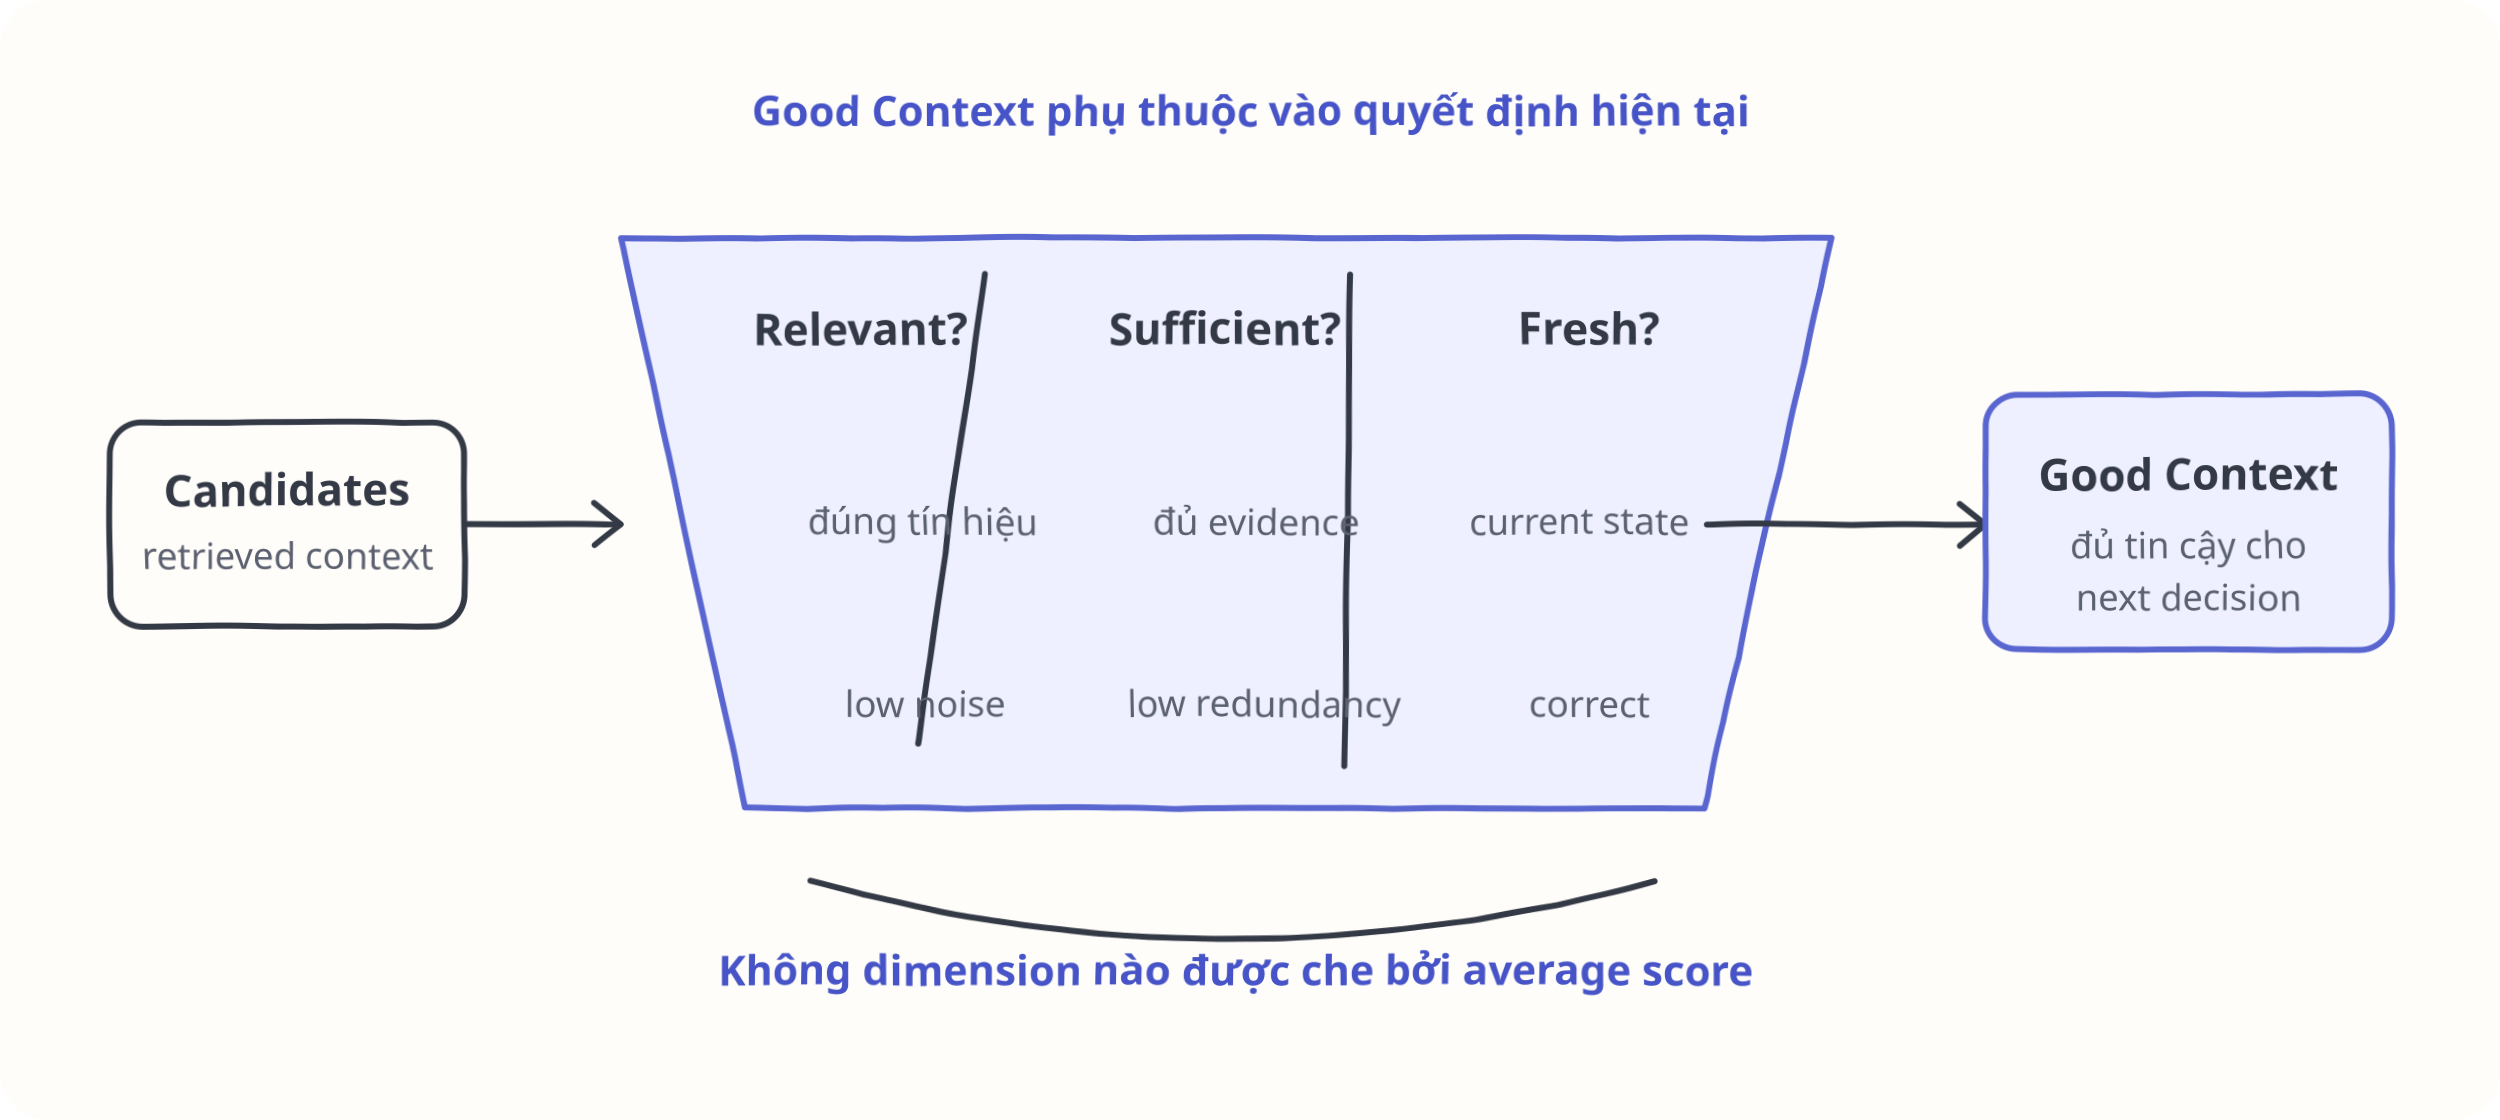
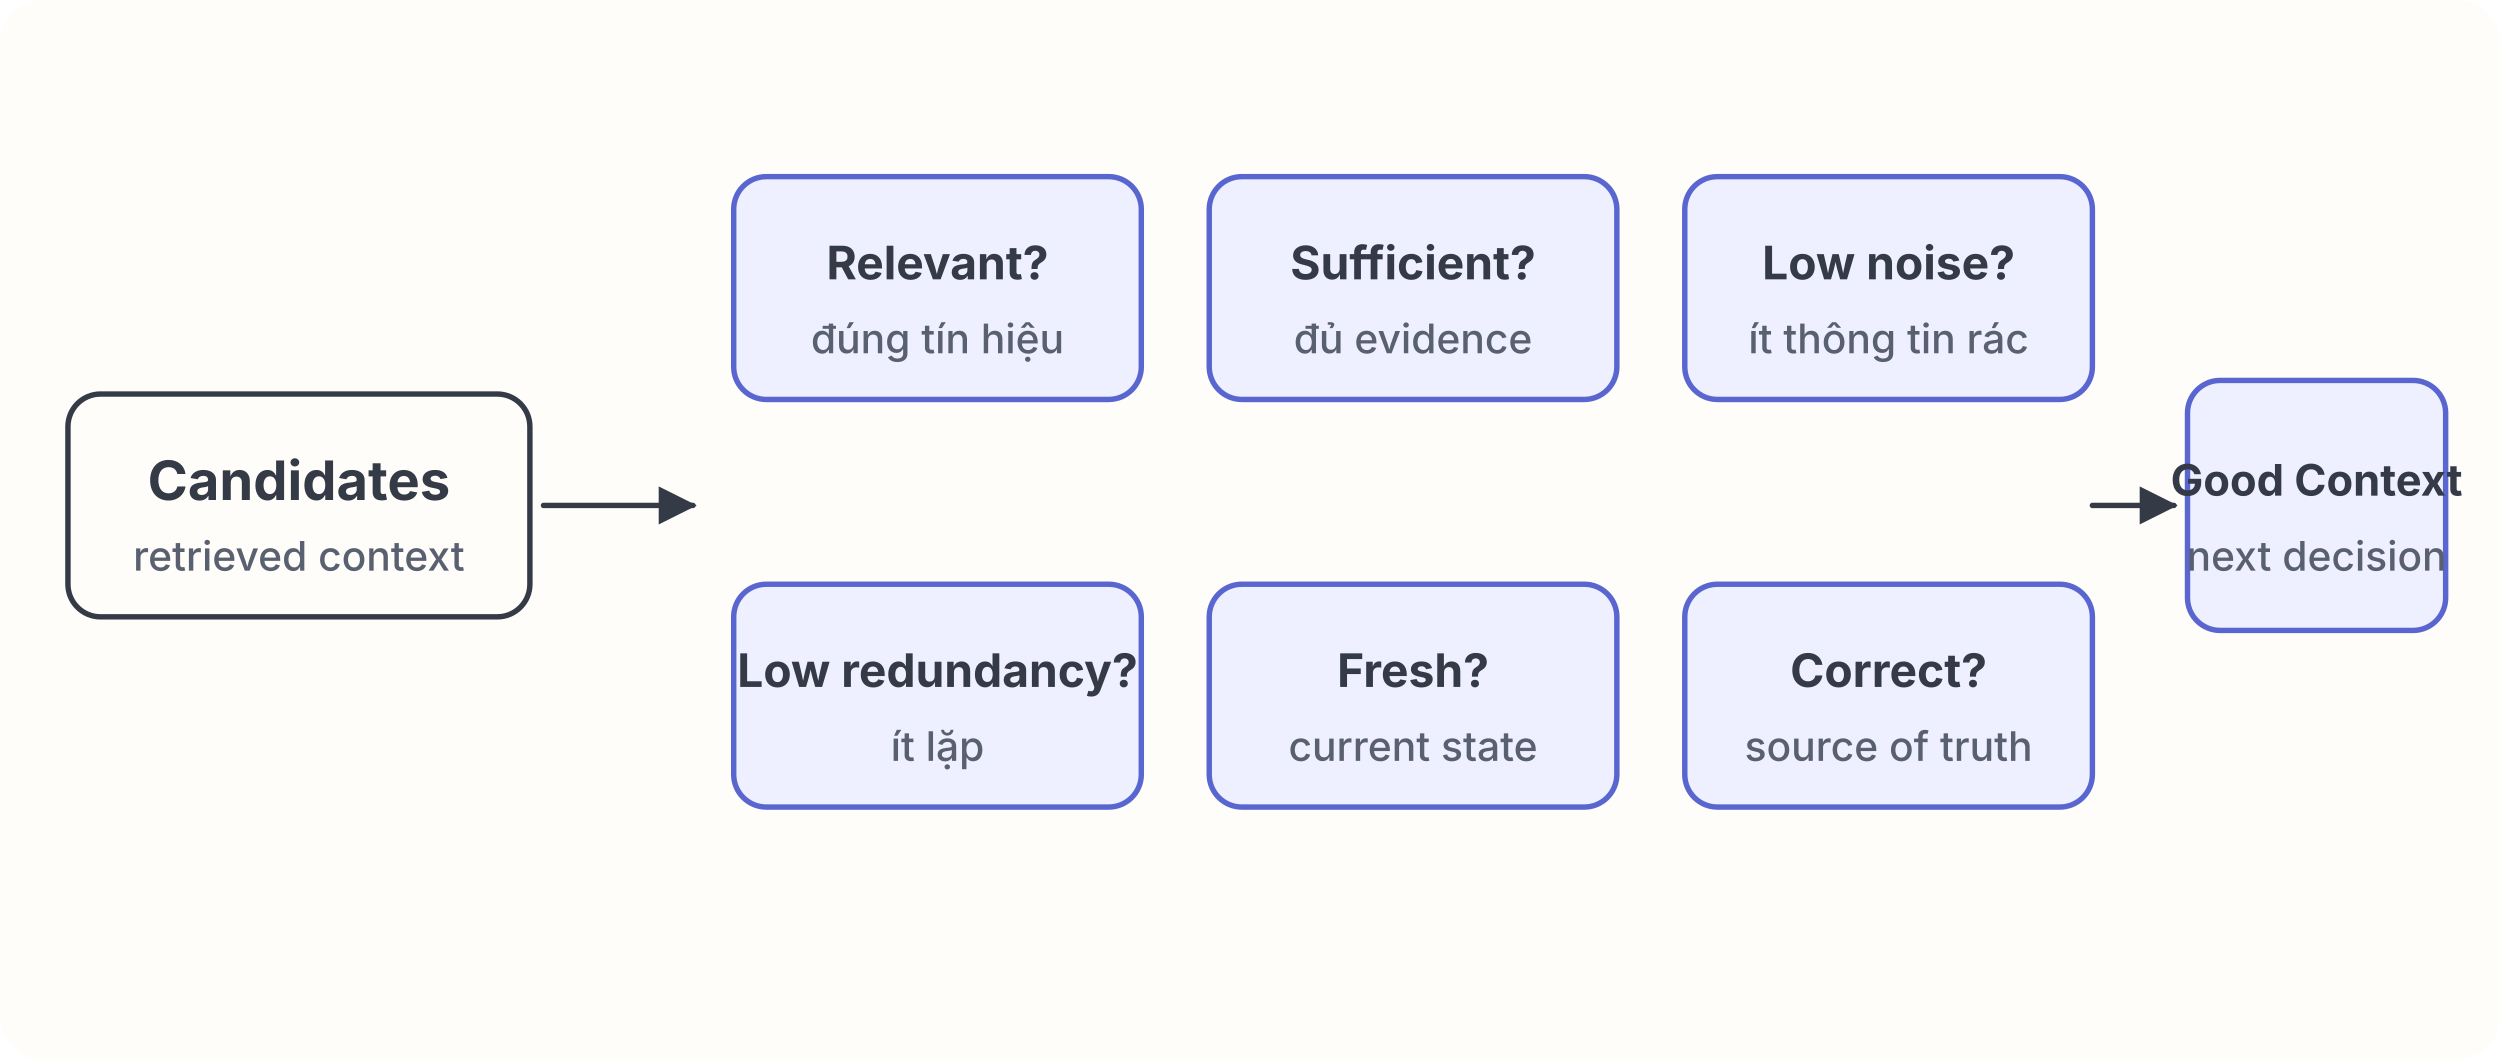
- <svg xmlns="http://www.w3.org/2000/svg" viewBox="0 0 960 430" role="img" aria-labelledby="title desc">
+ <svg xmlns="http://www.w3.org/2000/svg" viewBox="0 0 920 390" role="img">
  <defs>
-     <filter id="rough">
-       <feTurbulence baseFrequency=".014" numOctaves="2" seed="11" result="n" />
-       <feDisplacementMap in="SourceGraphic" in2="n" scale="1.4" />
-     </filter>
-     <style>.ink{fill:none;stroke:#343946;stroke-width:2.3;stroke-linecap:round;stroke-linejoin:round}.accent{fill:#eef0ff;stroke:#5966d0}.paper{fill:#fffdfa}.label{font:600 17px ui-rounded,system-ui,sans-serif;fill:#343946}.small{font:14px ui-rounded,system-ui,sans-serif;fill:#5b6170}.note{font:600 16px ui-rounded,system-ui,sans-serif;fill:#4654c7}</style>
+     <marker id="arrow" viewBox="0 0 10 10" refX="9" refY="5" markerWidth="7" markerHeight="7" orient="auto-start-reverse">
+       <path d="M 0 0 L 10 5 L 0 10 z" fill="#343a46" />
+     </marker>
  </defs>
-   <rect width="960" height="430" rx="18" class="paper" />
-   <g filter="url(#rough)">
-     <text x="480" y="48" text-anchor="middle" class="note">Good Context phụ thuộc vào quyết định hiện tại</text>
-     <rect x="42" y="162" width="136" height="78" rx="12" class="ink paper" />
-     <text x="110" y="194" text-anchor="middle" class="label">Candidates</text>
-     <text x="110" y="218" text-anchor="middle" class="small">retrieved context</text>
-     <path class="ink" d="M179 201 L236 201" />
-     <path class="ink" d="M228 193 l10 8 -10 8" />
-     <path class="ink accent" d="M238 91 L703 91 L654 310 L286 310 Z" />
-     <text x="330" y="132" text-anchor="middle" class="label">Relevant?</text>
-     <text x="470" y="132" text-anchor="middle" class="label">Sufficient?</text>
-     <text x="610" y="132" text-anchor="middle" class="label">Fresh?</text>
-     <path class="ink" d="M378 105 L352 285" />
-     <path class="ink" d="M518 105 L516 294" />
-     <text x="354" y="205" text-anchor="middle" class="small">đúng tín hiệu</text>
-     <text x="482" y="205" text-anchor="middle" class="small">đủ evidence</text>
-     <text x="606" y="205" text-anchor="middle" class="small">current state</text>
-     <text x="355" y="275" text-anchor="middle" class="small">low noise</text>
-     <text x="485" y="275" text-anchor="middle" class="small">low redundancy</text>
-     <text x="610" y="275" text-anchor="middle" class="small">correct</text>
-     <path class="ink" d="M655 201 L760 201" />
-     <path class="ink" d="M752 193 l10 8 -10 8" />
-     <rect x="762" y="151" width="156" height="98" rx="12" class="ink accent" />
-     <text x="840" y="188" text-anchor="middle" class="label">Good Context</text>
-     <text x="840" y="214" text-anchor="middle" class="small">đủ tin cậy cho</text>
-     <text x="840" y="234" text-anchor="middle" class="small">next decision</text>
-     <path class="ink" d="M311 338 Q470 382 635 338" />
-     <text x="474" y="378" text-anchor="middle" class="note">Không dimension nào được che bởi average score</text>
-   </g>
+   <rect width="100%" height="100%" rx="16" fill="#fffdfa" />
+   <rect x="25" y="145" width="170" height="82" rx="12" fill="#fffdfa" stroke="#343a46" stroke-width="2" />
+   <text x="110" y="184" text-anchor="middle" fill="#343a46" font-family="Inter,ui-sans-serif,system-ui,sans-serif" font-size="20" font-weight="700">Candidates</text>
+   <text x="110" y="210" text-anchor="middle" fill="#59606f" font-family="Inter,ui-sans-serif,system-ui,sans-serif" font-size="15" font-weight="450">retrieved context</text>
+   <path d="M200 186 L255 186" fill="none" stroke="#343a46" stroke-width="2" stroke-linecap="round" marker-end="url(#arrow)" />
+   <rect x="270" y="65" width="150" height="82" rx="12" fill="#eef0ff" stroke="#5966d0" stroke-width="2" />
+   <text x="345" y="102.8" text-anchor="middle" fill="#343a46" font-family="Inter,ui-sans-serif,system-ui,sans-serif" font-size="17" font-weight="700">Relevant?</text>
+   <text x="345" y="130" text-anchor="middle" fill="#59606f" font-family="Inter,ui-sans-serif,system-ui,sans-serif" font-size="15" font-weight="450">đúng tín hiệu</text>
+   <rect x="445" y="65" width="150" height="82" rx="12" fill="#eef0ff" stroke="#5966d0" stroke-width="2" />
+   <text x="520" y="102.8" text-anchor="middle" fill="#343a46" font-family="Inter,ui-sans-serif,system-ui,sans-serif" font-size="17" font-weight="700">Sufficient?</text>
+   <text x="520" y="130" text-anchor="middle" fill="#59606f" font-family="Inter,ui-sans-serif,system-ui,sans-serif" font-size="15" font-weight="450">đủ evidence</text>
+   <rect x="620" y="65" width="150" height="82" rx="12" fill="#eef0ff" stroke="#5966d0" stroke-width="2" />
+   <text x="695" y="102.8" text-anchor="middle" fill="#343a46" font-family="Inter,ui-sans-serif,system-ui,sans-serif" font-size="17" font-weight="700">Low noise?</text>
+   <text x="695" y="130" text-anchor="middle" fill="#59606f" font-family="Inter,ui-sans-serif,system-ui,sans-serif" font-size="15" font-weight="450">ít thông tin rác</text>
+   <rect x="270" y="215" width="150" height="82" rx="12" fill="#eef0ff" stroke="#5966d0" stroke-width="2" />
+   <text x="345" y="252.8" text-anchor="middle" fill="#343a46" font-family="Inter,ui-sans-serif,system-ui,sans-serif" font-size="17" font-weight="700">Low redundancy?</text>
+   <text x="345" y="280" text-anchor="middle" fill="#59606f" font-family="Inter,ui-sans-serif,system-ui,sans-serif" font-size="15" font-weight="450">ít lặp</text>
+   <rect x="445" y="215" width="150" height="82" rx="12" fill="#eef0ff" stroke="#5966d0" stroke-width="2" />
+   <text x="520" y="252.8" text-anchor="middle" fill="#343a46" font-family="Inter,ui-sans-serif,system-ui,sans-serif" font-size="17" font-weight="700">Fresh?</text>
+   <text x="520" y="280" text-anchor="middle" fill="#59606f" font-family="Inter,ui-sans-serif,system-ui,sans-serif" font-size="15" font-weight="450">current state</text>
+   <rect x="620" y="215" width="150" height="82" rx="12" fill="#eef0ff" stroke="#5966d0" stroke-width="2" />
+   <text x="695" y="252.8" text-anchor="middle" fill="#343a46" font-family="Inter,ui-sans-serif,system-ui,sans-serif" font-size="17" font-weight="700">Correct?</text>
+   <text x="695" y="280" text-anchor="middle" fill="#59606f" font-family="Inter,ui-sans-serif,system-ui,sans-serif" font-size="15" font-weight="450">source of truth</text>
+   <path d="M770 186 L800 186" fill="none" stroke="#343a46" stroke-width="2" stroke-linecap="round" marker-end="url(#arrow)" />
+   <rect x="805" y="140" width="95" height="92" rx="12" fill="#eef0ff" stroke="#5966d0" stroke-width="2" />
+   <text x="852.5" y="182.4" text-anchor="middle" fill="#343a46" font-family="Inter,ui-sans-serif,system-ui,sans-serif" font-size="16" font-weight="700">Good Context</text>
+   <text x="852.5" y="210" text-anchor="middle" fill="#59606f" font-family="Inter,ui-sans-serif,system-ui,sans-serif" font-size="15" font-weight="450">next decision</text>
</svg>
